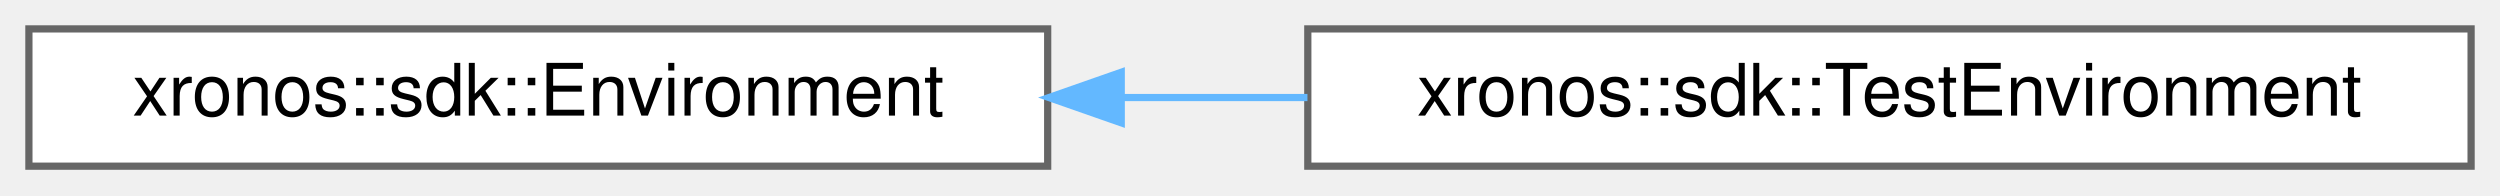
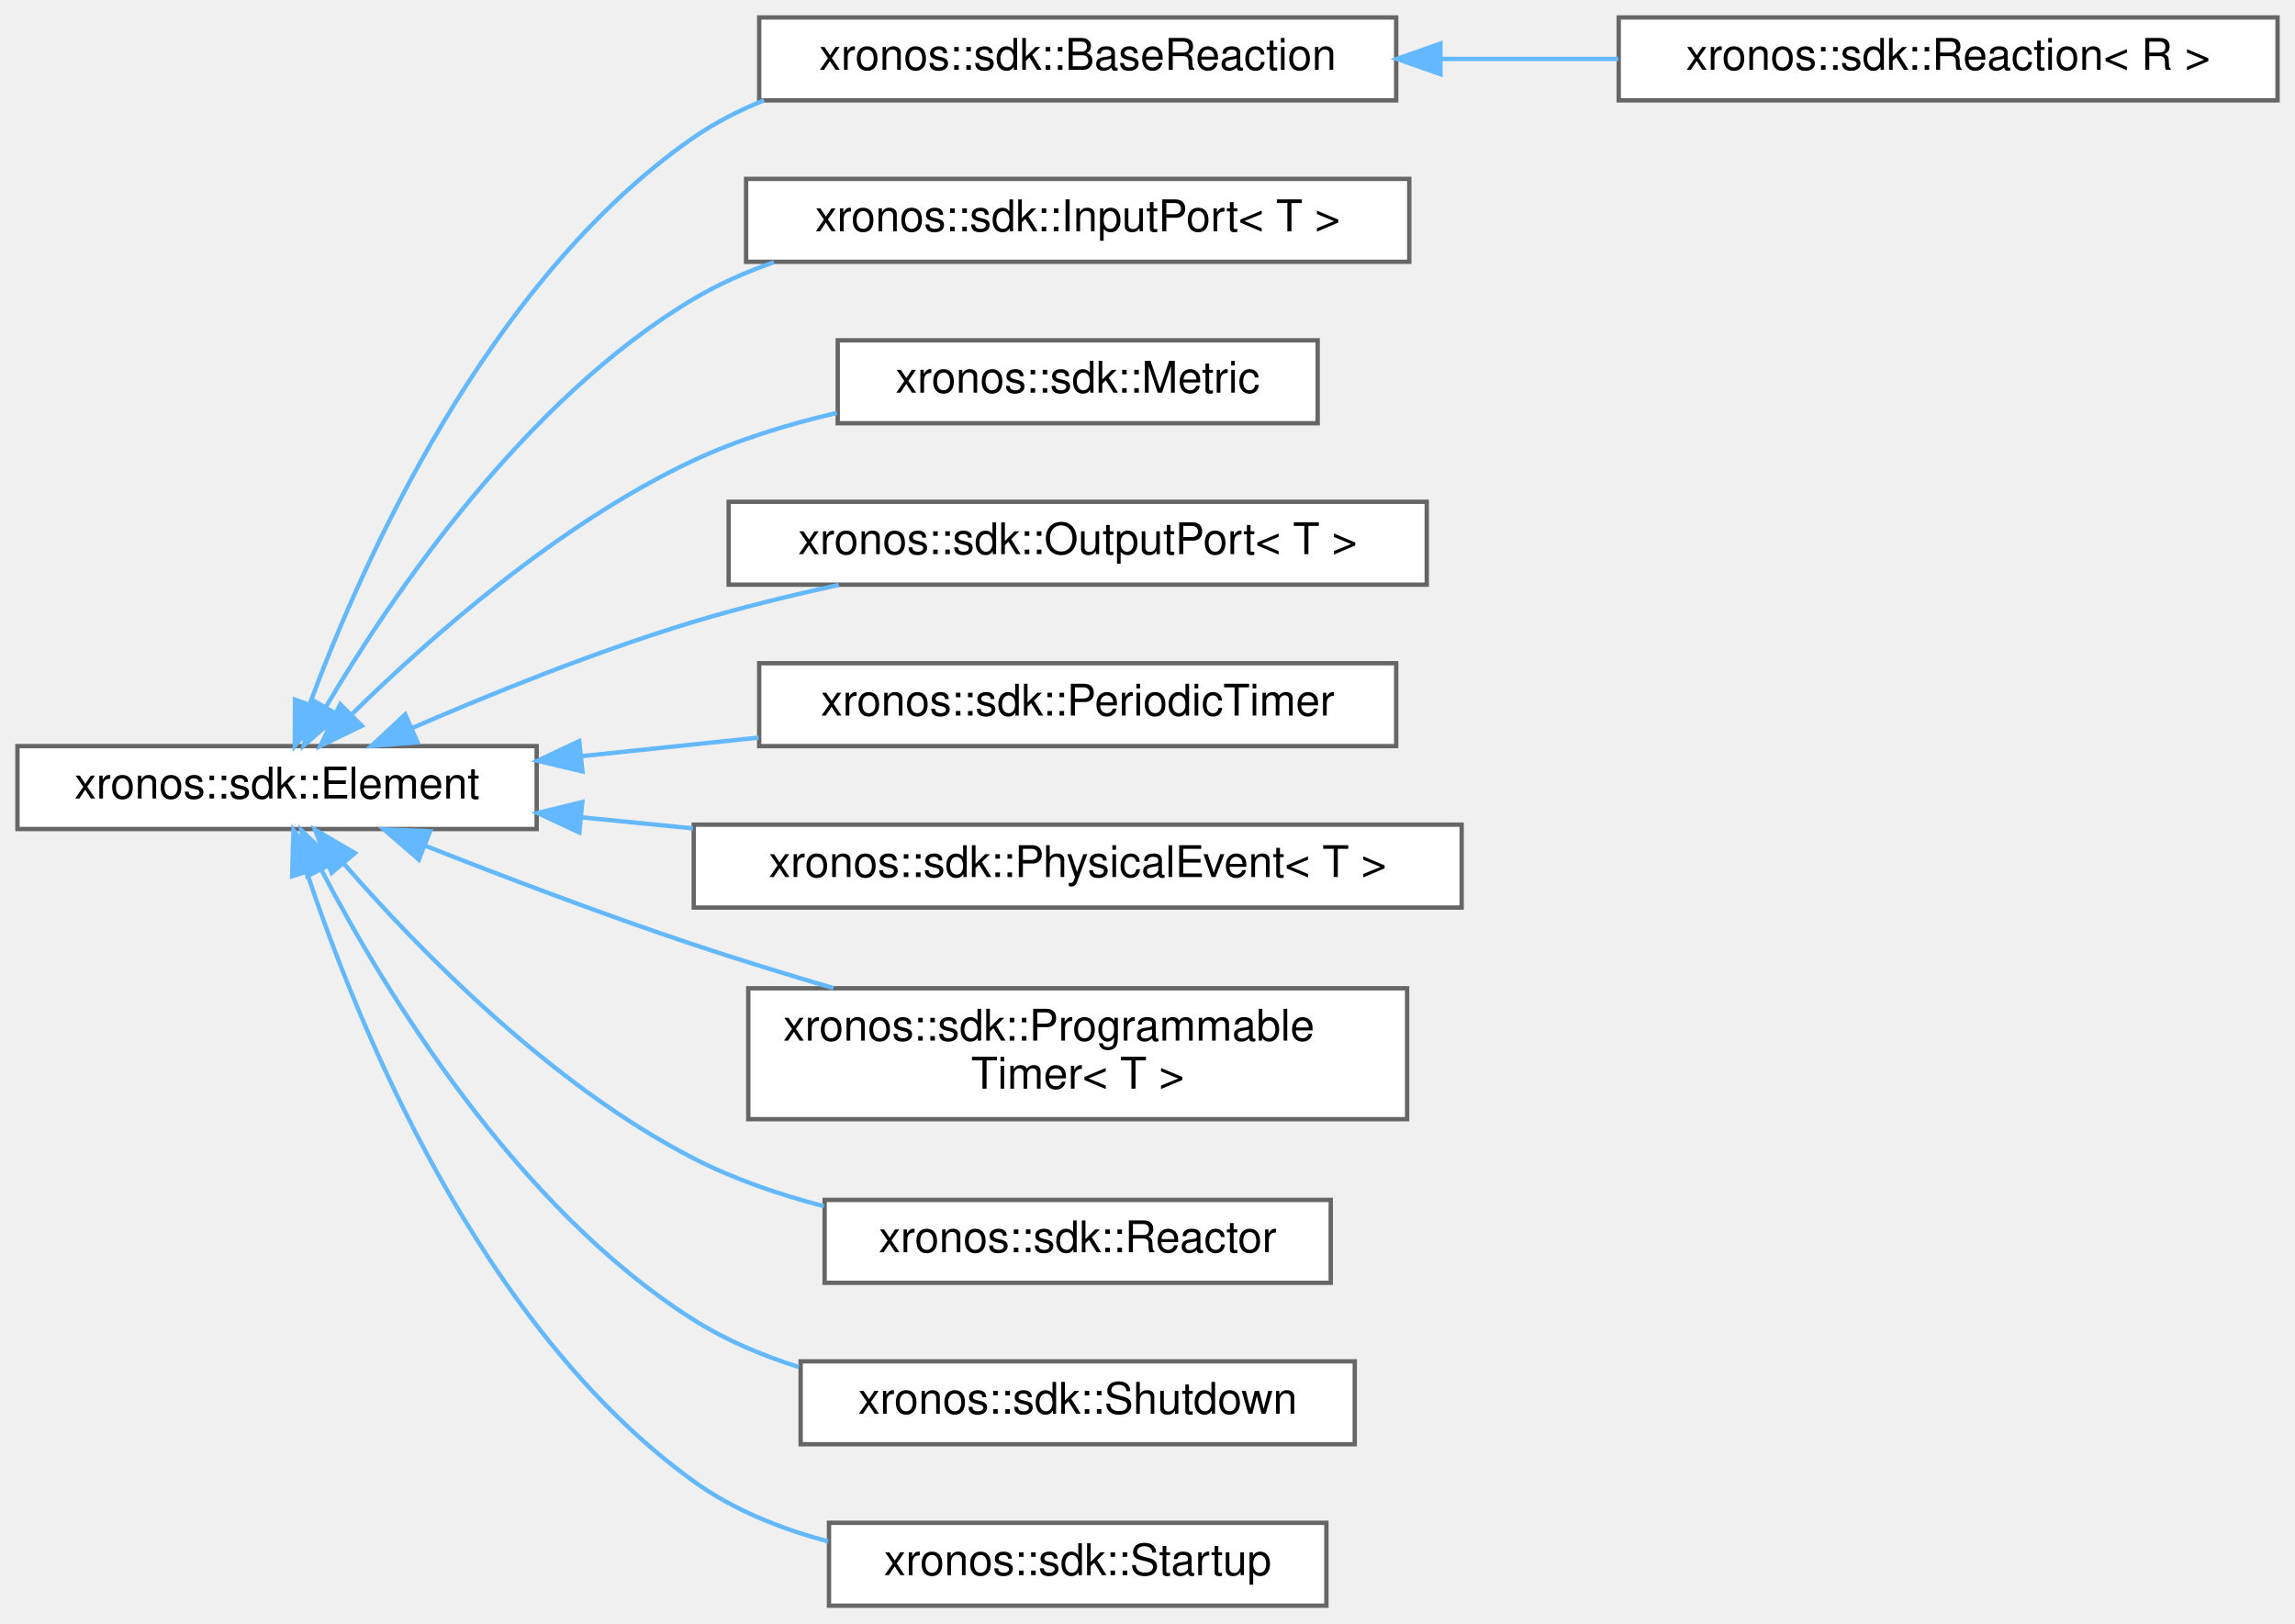
- <svg xmlns="http://www.w3.org/2000/svg" xmlns:xlink="http://www.w3.org/1999/xlink" width="346pt" height="27pt" viewBox="0.00 0.00 346.00 27.00">
-   <g id="graph0" class="graph" transform="scale(1 1) rotate(0) translate(4 23)">
+ <svg xmlns="http://www.w3.org/2000/svg" xmlns:xlink="http://www.w3.org/1999/xlink" width="526pt" height="372pt" viewBox="0.00 0.00 526.00 372.00">
+   <g id="graph0" class="graph" transform="scale(1 1) rotate(0) translate(4 368)">
    <g id="Node000000" class="node">
      <g id="a_Node000000">
-         <a xlink:href="classxronos_1_1sdk_1_1Environment.html" target="_top" xlink:title="The entry point for assembling and executing reactor programs.">
-           <polygon fill="white" stroke="#666666" points="141,-19 0,-19 0,0 141,0 141,-19" />
-           <text text-anchor="middle" x="70.5" y="-7" font-family="Helvetica,sans-Serif" font-size="10.00">xronos::sdk::Environment</text>
+         <a xlink:href="classxronos_1_1sdk_1_1Element.html" target="_top" xlink:title="Base class for all reactor elements.">
+           <polygon fill="white" stroke="#666666" points="119,-197 0,-197 0,-178 119,-178 119,-197" />
+           <text text-anchor="middle" x="59.5" y="-185" font-family="Helvetica,sans-Serif" font-size="10.00">xronos::sdk::Element</text>
        </a>
      </g>
    </g>
    <g id="Node000001" class="node">
      <g id="a_Node000001">
-         <a xlink:href="classxronos_1_1sdk_1_1TestEnvironment.html" target="_top" xlink:title="A variant of the environment that is configured for testing.">
-           <polygon fill="white" stroke="#666666" points="338,-19 177,-19 177,0 338,0 338,-19" />
-           <text text-anchor="middle" x="257.5" y="-7" font-family="Helvetica,sans-Serif" font-size="10.00">xronos::sdk::TestEnvironment</text>
+         <a xlink:href="classxronos_1_1sdk_1_1BaseReaction.html" target="_top" xlink:title="Base class for implementing reactions.">
+           <polygon fill="white" stroke="#666666" points="316,-364 170,-364 170,-345 316,-345 316,-364" />
+           <text text-anchor="middle" x="243" y="-352" font-family="Helvetica,sans-Serif" font-size="10.00">xronos::sdk::BaseReaction</text>
        </a>
      </g>
    </g>
-     <g id="edge27_Node000000_Node000001" class="edge">
-       <g id="a_edge27_Node000000_Node000001">
+     <g id="edge3_Node000000_Node000001" class="edge">
+       <g id="a_edge3_Node000000_Node000001">
        <a xlink:title=" ">
-           <path fill="none" stroke="#63b8ff" d="M151.41,-9.5C159.88,-9.5 168.49,-9.5 176.95,-9.5" />
-           <polygon fill="#63b8ff" stroke="#63b8ff" points="151.18,-6 141.18,-9.5 151.18,-13 151.18,-6" />
+           <path fill="none" stroke="#63b8ff" d="M66.98,-206.64C78.94,-238.9 107.68,-303.79 155,-336.5 159.95,-339.92 165.41,-342.72 171.11,-345" />
+           <polygon fill="#63b8ff" stroke="#63b8ff" points="70.21,-205.29 63.56,-197.04 63.62,-207.64 70.21,-205.29" />
+         </a>
+       </g>
+     </g>
+     <g id="Node000003" class="node">
+       <g id="a_Node000003">
+         <a xlink:href="classxronos_1_1sdk_1_1InputPort.html" target="_top" xlink:title="A reactor element for receiving messages from other reactors.">
+           <polygon fill="white" stroke="#666666" points="319,-327 167,-327 167,-308 319,-308 319,-327" />
+           <text text-anchor="middle" x="243" y="-315" font-family="Helvetica,sans-Serif" font-size="10.00">xronos::sdk::InputPort&lt; T &gt;</text>
+         </a>
+       </g>
+     </g>
+     <g id="edge5_Node000000_Node000003" class="edge">
+       <g id="a_edge5_Node000000_Node000003">
+         <a xlink:title=" ">
+           <path fill="none" stroke="#63b8ff" d="M70.78,-206.14C85.79,-231.52 116.21,-276.41 155,-299.5 160.7,-302.89 166.94,-305.65 173.37,-307.9" />
+           <polygon fill="#63b8ff" stroke="#63b8ff" points="73.64,-204.1 65.63,-197.17 67.57,-207.58 73.64,-204.1" />
+         </a>
+       </g>
+     </g>
+     <g id="Node000004" class="node">
+       <g id="a_Node000004">
+         <a xlink:href="classxronos_1_1sdk_1_1Metric.html" target="_top" xlink:title="A reactor element for recording metric data to an external data base.">
+           <polygon fill="white" stroke="#666666" points="298,-290 188,-290 188,-271 298,-271 298,-290" />
+           <text text-anchor="middle" x="243" y="-278" font-family="Helvetica,sans-Serif" font-size="10.00">xronos::sdk::Metric</text>
+         </a>
+       </g>
+     </g>
+     <g id="edge6_Node000000_Node000004" class="edge">
+       <g id="a_edge6_Node000000_Node000004">
+         <a xlink:title=" ">
+           <path fill="none" stroke="#63b8ff" d="M76.6,-204.27C94.21,-221.58 124.07,-248.03 155,-262.5 165.2,-267.27 176.66,-270.78 187.82,-273.37" />
+           <polygon fill="#63b8ff" stroke="#63b8ff" points="78.94,-201.66 69.41,-197.03 73.98,-206.59 78.94,-201.66" />
+         </a>
+       </g>
+     </g>
+     <g id="Node000005" class="node">
+       <g id="a_Node000005">
+         <a xlink:href="classxronos_1_1sdk_1_1OutputPort.html" target="_top" xlink:title="A reactor element for sending messages to other reactors.">
+           <polygon fill="white" stroke="#666666" points="323,-253 163,-253 163,-234 323,-234 323,-253" />
+           <text text-anchor="middle" x="243" y="-241" font-family="Helvetica,sans-Serif" font-size="10.00">xronos::sdk::OutputPort&lt; T &gt;</text>
+         </a>
+       </g>
+     </g>
+     <g id="edge7_Node000000_Node000005" class="edge">
+       <g id="a_edge7_Node000000_Node000005">
+         <a xlink:title=" ">
+           <path fill="none" stroke="#63b8ff" d="M90.42,-201.13C108.77,-209.08 132.9,-218.83 155,-225.5 165.63,-228.71 177.16,-231.54 188.25,-233.94" />
+           <polygon fill="#63b8ff" stroke="#63b8ff" points="91.7,-197.87 81.14,-197.04 88.88,-204.27 91.7,-197.87" />
+         </a>
+       </g>
+     </g>
+     <g id="Node000006" class="node">
+       <g id="a_Node000006">
+         <a xlink:href="classxronos_1_1sdk_1_1PeriodicTimer.html" target="_top" xlink:title="A reactor element that emits events in regular intervals.">
+           <polygon fill="white" stroke="#666666" points="316,-216 170,-216 170,-197 316,-197 316,-216" />
+           <text text-anchor="middle" x="243" y="-204" font-family="Helvetica,sans-Serif" font-size="10.00">xronos::sdk::PeriodicTimer</text>
+         </a>
+       </g>
+     </g>
+     <g id="edge8_Node000000_Node000006" class="edge">
+       <g id="a_edge8_Node000000_Node000006">
+         <a xlink:title=" ">
+           <path fill="none" stroke="#63b8ff" d="M129.19,-194.69C142.49,-196.08 156.46,-197.55 169.87,-198.95" />
+           <polygon fill="#63b8ff" stroke="#63b8ff" points="129.49,-191.2 119.18,-193.64 128.76,-198.16 129.49,-191.2" />
+         </a>
+       </g>
+     </g>
+     <g id="Node000007" class="node">
+       <g id="a_Node000007">
+         <a xlink:href="classxronos_1_1sdk_1_1PhysicalEvent.html" target="_top" xlink:title="A reactor element for receiving events from external sources.">
+           <polygon fill="white" stroke="#666666" points="331,-179 155,-179 155,-160 331,-160 331,-179" />
+           <text text-anchor="middle" x="243" y="-167" font-family="Helvetica,sans-Serif" font-size="10.00">xronos::sdk::PhysicalEvent&lt; T &gt;</text>
+         </a>
+       </g>
+     </g>
+     <g id="edge9_Node000000_Node000007" class="edge">
+       <g id="a_edge9_Node000000_Node000007">
+         <a xlink:title=" ">
+           <path fill="none" stroke="#63b8ff" d="M129.23,-180.68C137.6,-179.85 146.23,-179 154.82,-178.15" />
+           <polygon fill="#63b8ff" stroke="#63b8ff" points="128.78,-177.21 119.18,-181.68 129.47,-184.18 128.78,-177.21" />
+         </a>
+       </g>
+     </g>
+     <g id="Node000008" class="node">
+       <g id="a_Node000008">
+         <a xlink:href="classxronos_1_1sdk_1_1ProgrammableTimer.html" target="_top" xlink:title="A reactor element for scheduling new events.">
+           <polygon fill="white" stroke="#666666" points="318.5,-141.5 167.5,-141.5 167.5,-111.5 318.5,-111.5 318.5,-141.5" />
+           <text text-anchor="start" x="175.5" y="-129.5" font-family="Helvetica,sans-Serif" font-size="10.00">xronos::sdk::Programmable</text>
+           <text text-anchor="middle" x="243" y="-118.5" font-family="Helvetica,sans-Serif" font-size="10.00">Timer&lt; T &gt;</text>
+         </a>
+       </g>
+     </g>
+     <g id="edge10_Node000000_Node000008" class="edge">
+       <g id="a_edge10_Node000000_Node000008">
+         <a xlink:title=" ">
+           <path fill="none" stroke="#63b8ff" d="M93.48,-174.16C111.52,-167.05 134.34,-158.39 155,-151.5 165.29,-148.07 176.35,-144.67 187.02,-141.54" />
+           <polygon fill="#63b8ff" stroke="#63b8ff" points="92,-170.98 83.99,-177.92 94.58,-177.48 92,-170.98" />
+         </a>
+       </g>
+     </g>
+     <g id="Node000009" class="node">
+       <g id="a_Node000009">
+         <a xlink:href="classxronos_1_1sdk_1_1Reactor.html" target="_top" xlink:title="An abstract reactor that can be subclassed to define new reactors.">
+           <polygon fill="white" stroke="#666666" points="301,-93 185,-93 185,-74 301,-74 301,-93" />
+           <text text-anchor="middle" x="243" y="-81" font-family="Helvetica,sans-Serif" font-size="10.00">xronos::sdk::Reactor</text>
+         </a>
+       </g>
+     </g>
+     <g id="edge11_Node000000_Node000009" class="edge">
+       <g id="a_edge11_Node000000_Node000009">
+         <a xlink:title=" ">
+           <path fill="none" stroke="#63b8ff" d="M74.86,-170.01C91.89,-150.46 122.16,-119.34 155,-102.5 164.22,-97.77 174.57,-94.22 184.83,-91.55" />
+           <polygon fill="#63b8ff" stroke="#63b8ff" points="72.01,-167.96 68.2,-177.84 77.34,-172.49 72.01,-167.96" />
+         </a>
+       </g>
+     </g>
+     <g id="Node000010" class="node">
+       <g id="a_Node000010">
+         <a xlink:href="classxronos_1_1sdk_1_1Shutdown.html" target="_top" xlink:title="A reactor element that emits an event right before the program shuts down.">
+           <polygon fill="white" stroke="#666666" points="306.5,-56 179.5,-56 179.5,-37 306.5,-37 306.5,-56" />
+           <text text-anchor="middle" x="243" y="-44" font-family="Helvetica,sans-Serif" font-size="10.00">xronos::sdk::Shutdown</text>
+         </a>
+       </g>
+     </g>
+     <g id="edge12_Node000000_Node000010" class="edge">
+       <g id="a_edge12_Node000000_Node000010">
+         <a xlink:title=" ">
+           <path fill="none" stroke="#63b8ff" d="M69.76,-168.44C84.07,-141.11 114.23,-91.25 155,-65.5 162.32,-60.88 170.6,-57.37 179.07,-54.7" />
+           <polygon fill="#63b8ff" stroke="#63b8ff" points="66.46,-167.21 65.06,-177.71 72.7,-170.37 66.46,-167.21" />
+         </a>
+       </g>
+     </g>
+     <g id="Node000011" class="node">
+       <g id="a_Node000011">
+         <a xlink:href="classxronos_1_1sdk_1_1Startup.html" target="_top" xlink:title="A reactor element that emits an event when the program starts up.">
+           <polygon fill="white" stroke="#666666" points="300,-19 186,-19 186,0 300,0 300,-19" />
+           <text text-anchor="middle" x="243" y="-7" font-family="Helvetica,sans-Serif" font-size="10.00">xronos::sdk::Startup</text>
+         </a>
+       </g>
+     </g>
+     <g id="edge13_Node000000_Node000011" class="edge">
+       <g id="a_edge13_Node000000_Node000011">
+         <a xlink:title=" ">
+           <path fill="none" stroke="#63b8ff" d="M66.33,-168.09C77.58,-134.11 105.65,-64.09 155,-28.5 164.03,-21.99 174.86,-17.64 185.77,-14.75" />
+           <polygon fill="#63b8ff" stroke="#63b8ff" points="62.95,-167.17 63.26,-177.76 69.62,-169.29 62.95,-167.17" />
+         </a>
+       </g>
+     </g>
+     <g id="Node000002" class="node">
+       <g id="a_Node000002">
+         <a xlink:href="classxronos_1_1sdk_1_1Reaction.html" target="_top" xlink:title="Reaction base class with reactor access.">
+           <polygon fill="white" stroke="#666666" points="518,-364 367,-364 367,-345 518,-345 518,-364" />
+           <text text-anchor="middle" x="442.5" y="-352" font-family="Helvetica,sans-Serif" font-size="10.00">xronos::sdk::Reaction&lt; R &gt;</text>
+         </a>
+       </g>
+     </g>
+     <g id="edge4_Node000001_Node000002" class="edge">
+       <g id="a_edge4_Node000001_Node000002">
+         <a xlink:title=" ">
+           <path fill="none" stroke="#63b8ff" d="M326.33,-354.5C339.78,-354.5 353.65,-354.5 366.9,-354.5" />
+           <polygon fill="#63b8ff" stroke="#63b8ff" points="326.14,-351 316.14,-354.5 326.14,-358 326.14,-351" />
        </a>
      </g>
    </g>
  </g>
</svg>
